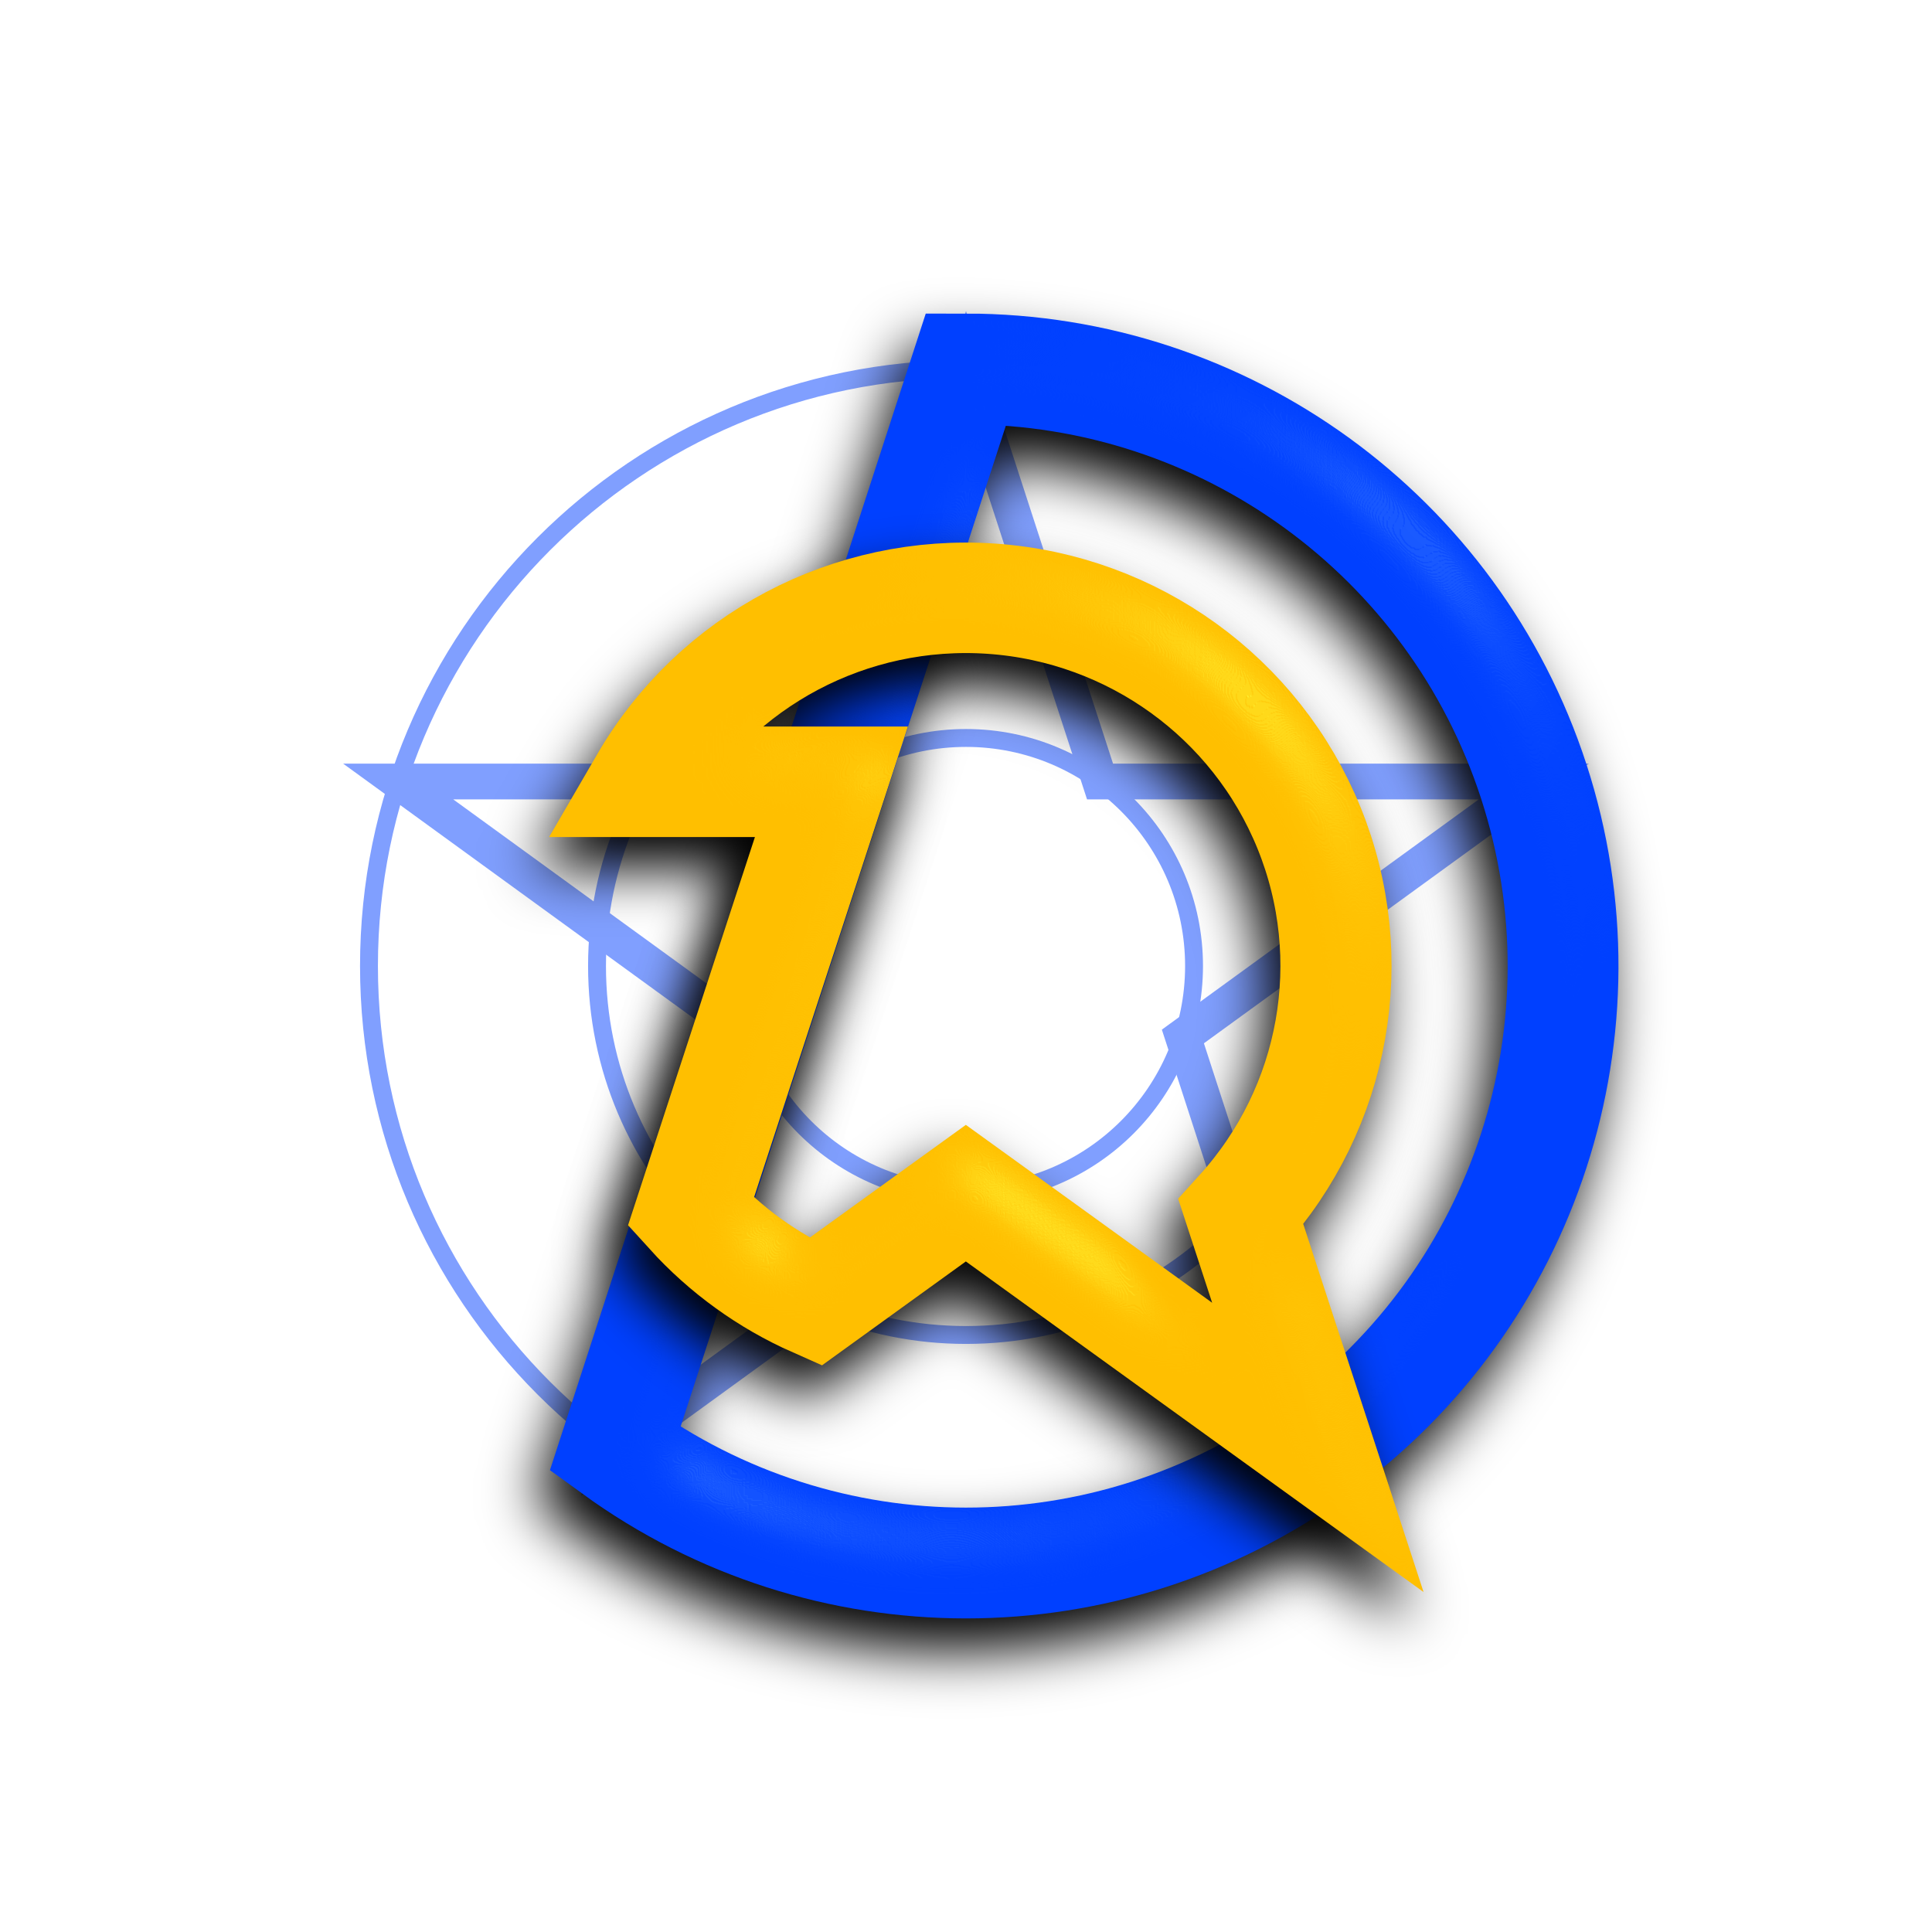
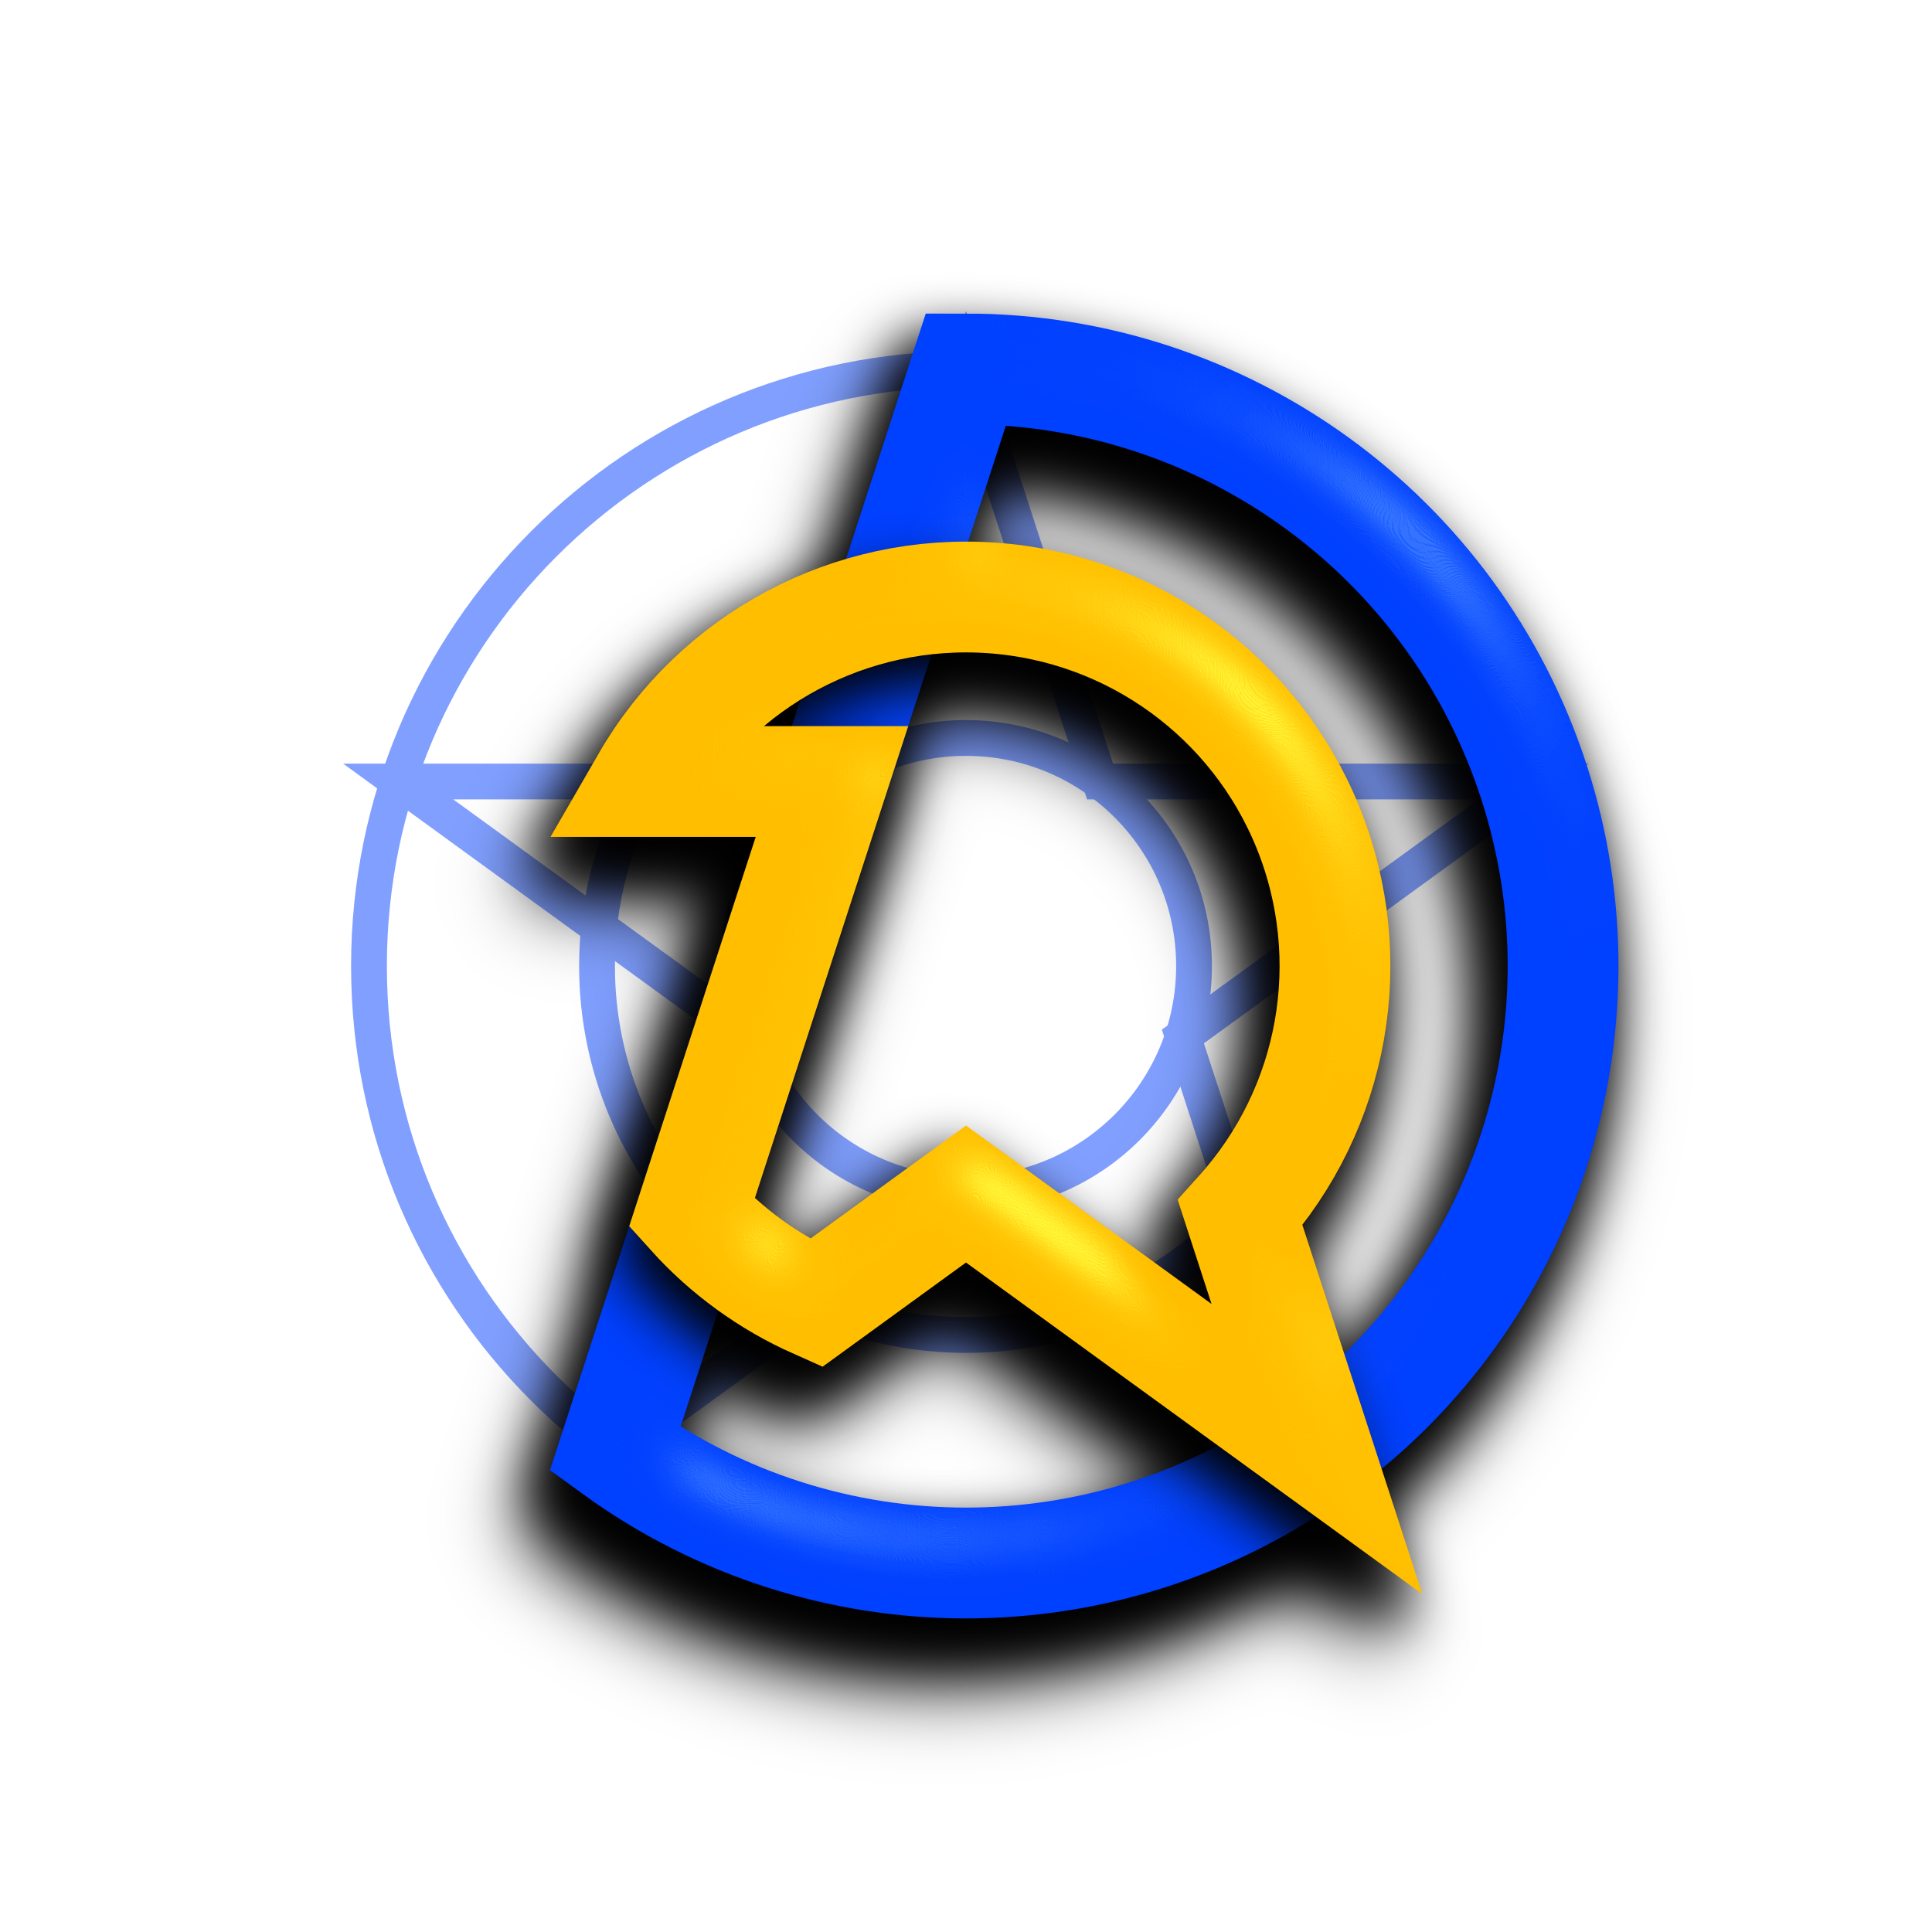
<svg xmlns="http://www.w3.org/2000/svg" viewBox="0 0 1080 1080">
  <defs>
    <filter style="color-interpolation-filters:sRGB" id="a" x="-.26" y="-.145" width="1.487" height="1.434">
-       <feGaussianBlur stdDeviation="16" in="SourceAlpha" result="result1" />
-       <feOffset dx="-8" dy="18" in="result1" result="result5" />
-       <feSpecularLighting result="result2" lighting-color="#FFF" surfaceScale="15" specularExponent="20">
+       <feGaussianBlur stdDeviation="16" in="SourceAlpha" result="blur" />
+       <feOffset dx="-8" dy="18" in="blur" result="offset" />
+       <feSpecularLighting result="lighting" lighting-color="#FFF" surfaceScale="15" specularExponent="20">
        <fePointLight x="960" y="130" />
      </feSpecularLighting>
-       <feComposite in2="SourceAlpha" in="result2" operator="in" result="result3" />
-       <feComposite in2="result3" in="SourceGraphic" operator="arithmetic" k2="1" k3="1" result="result4" />
+       <feComposite in2="SourceAlpha" in="lighting" operator="in" result="alpha-lighting" />
+       <feComposite in2="alpha-lighting" in="SourceGraphic" operator="arithmetic" k2="1" k3="1" result="graphic-alpha-lighting" />
      <feMerge>
-         <feMergeNode in="result5" />
-         <feMergeNode in="result4" />
+         <feMergeNode in="offset" />
+         <feMergeNode in="graphic-alpha-lighting" />
      </feMerge>
    </filter>
  </defs>
-   <circle cx="540" cy="540" r="333.738" fill="none" stroke="hsl(225, 100%, 75%)" stroke-width="10" />
-   <circle cx="540" cy="540" r="127.477" fill="none" stroke="hsl(225, 100%, 75%)" stroke-width="10" />
-   <circle cx="540" cy="540" r="206.262" fill="none" stroke="hsl(225, 100%, 75%)" stroke-width="10" />
-   <path d="m540 206.262 74.929 230.607h242.475L661.238 579.392 736.166 810 540 667.477 343.834 810l74.928-230.608L222.596 436.87h242.475Z" fill="none" stroke="hsl(225, 100%, 75%)" stroke-width="20" />
-   <path d="M540 206.262A333.738 333.738 0 1 1 343.834 810Z" fill="none" stroke="hsl(225, 100%, 50%)" stroke-width="61.937" filter="url(#shiny)" style="fill:none;fill-opacity:1;filter:url(#a)" />
-   <path d="M361.372 436.87a206.262 206.262 0 1 1 331.91 241.146L736.166 810 540 667.477l-83.894 60.952a206.262 206.262 0 0 1-69.388-50.413l78.353-241.147z" fill="none" stroke="#ffbf00" stroke-width="61.937" filter="url(#shiny)" style="fill:none;fill-opacity:1;filter:url(#a)" transform="matrix(1.00306 0 0 .99717 -1.733 1.398)" />
+   <g id="circles" fill="none" stroke="hsl(225, 100%, 75%)" stroke-width="20">
+     <circle cx="540" cy="540" r="333.738" />
+     <circle cx="540" cy="540" r="127.477" />
+     <circle cx="540" cy="540" r="206.262" />
+   </g>
+   <path id="star" d="m540 206.262 74.929 230.607h242.475L661.238 579.392 736.166 810 540 667.477 343.834 810l74.928-230.608L222.596 436.87h242.475Z" fill="none" stroke="hsl(225, 100%, 75%)" stroke-width="20" />
+   <g id="letters" filter="url(#a)" stroke-width="61.937" fill="none">
+     <path id="D" d="M540 206.262A333.738 333.738 0 1 1 343.834 810Z" stroke="hsl(225, 100%, 50%)" filter="url(#a)" />
+     <path id="R" d="M361.372 436.87a206.262 206.262 0 1 1 331.91 241.146L736.166 810 540 667.477l-83.894 60.952a206.262 206.262 0 0 1-69.388-50.413l78.353-241.147z" stroke="#ffbf00" filter="url(#a)" />
+   </g>
</svg>
